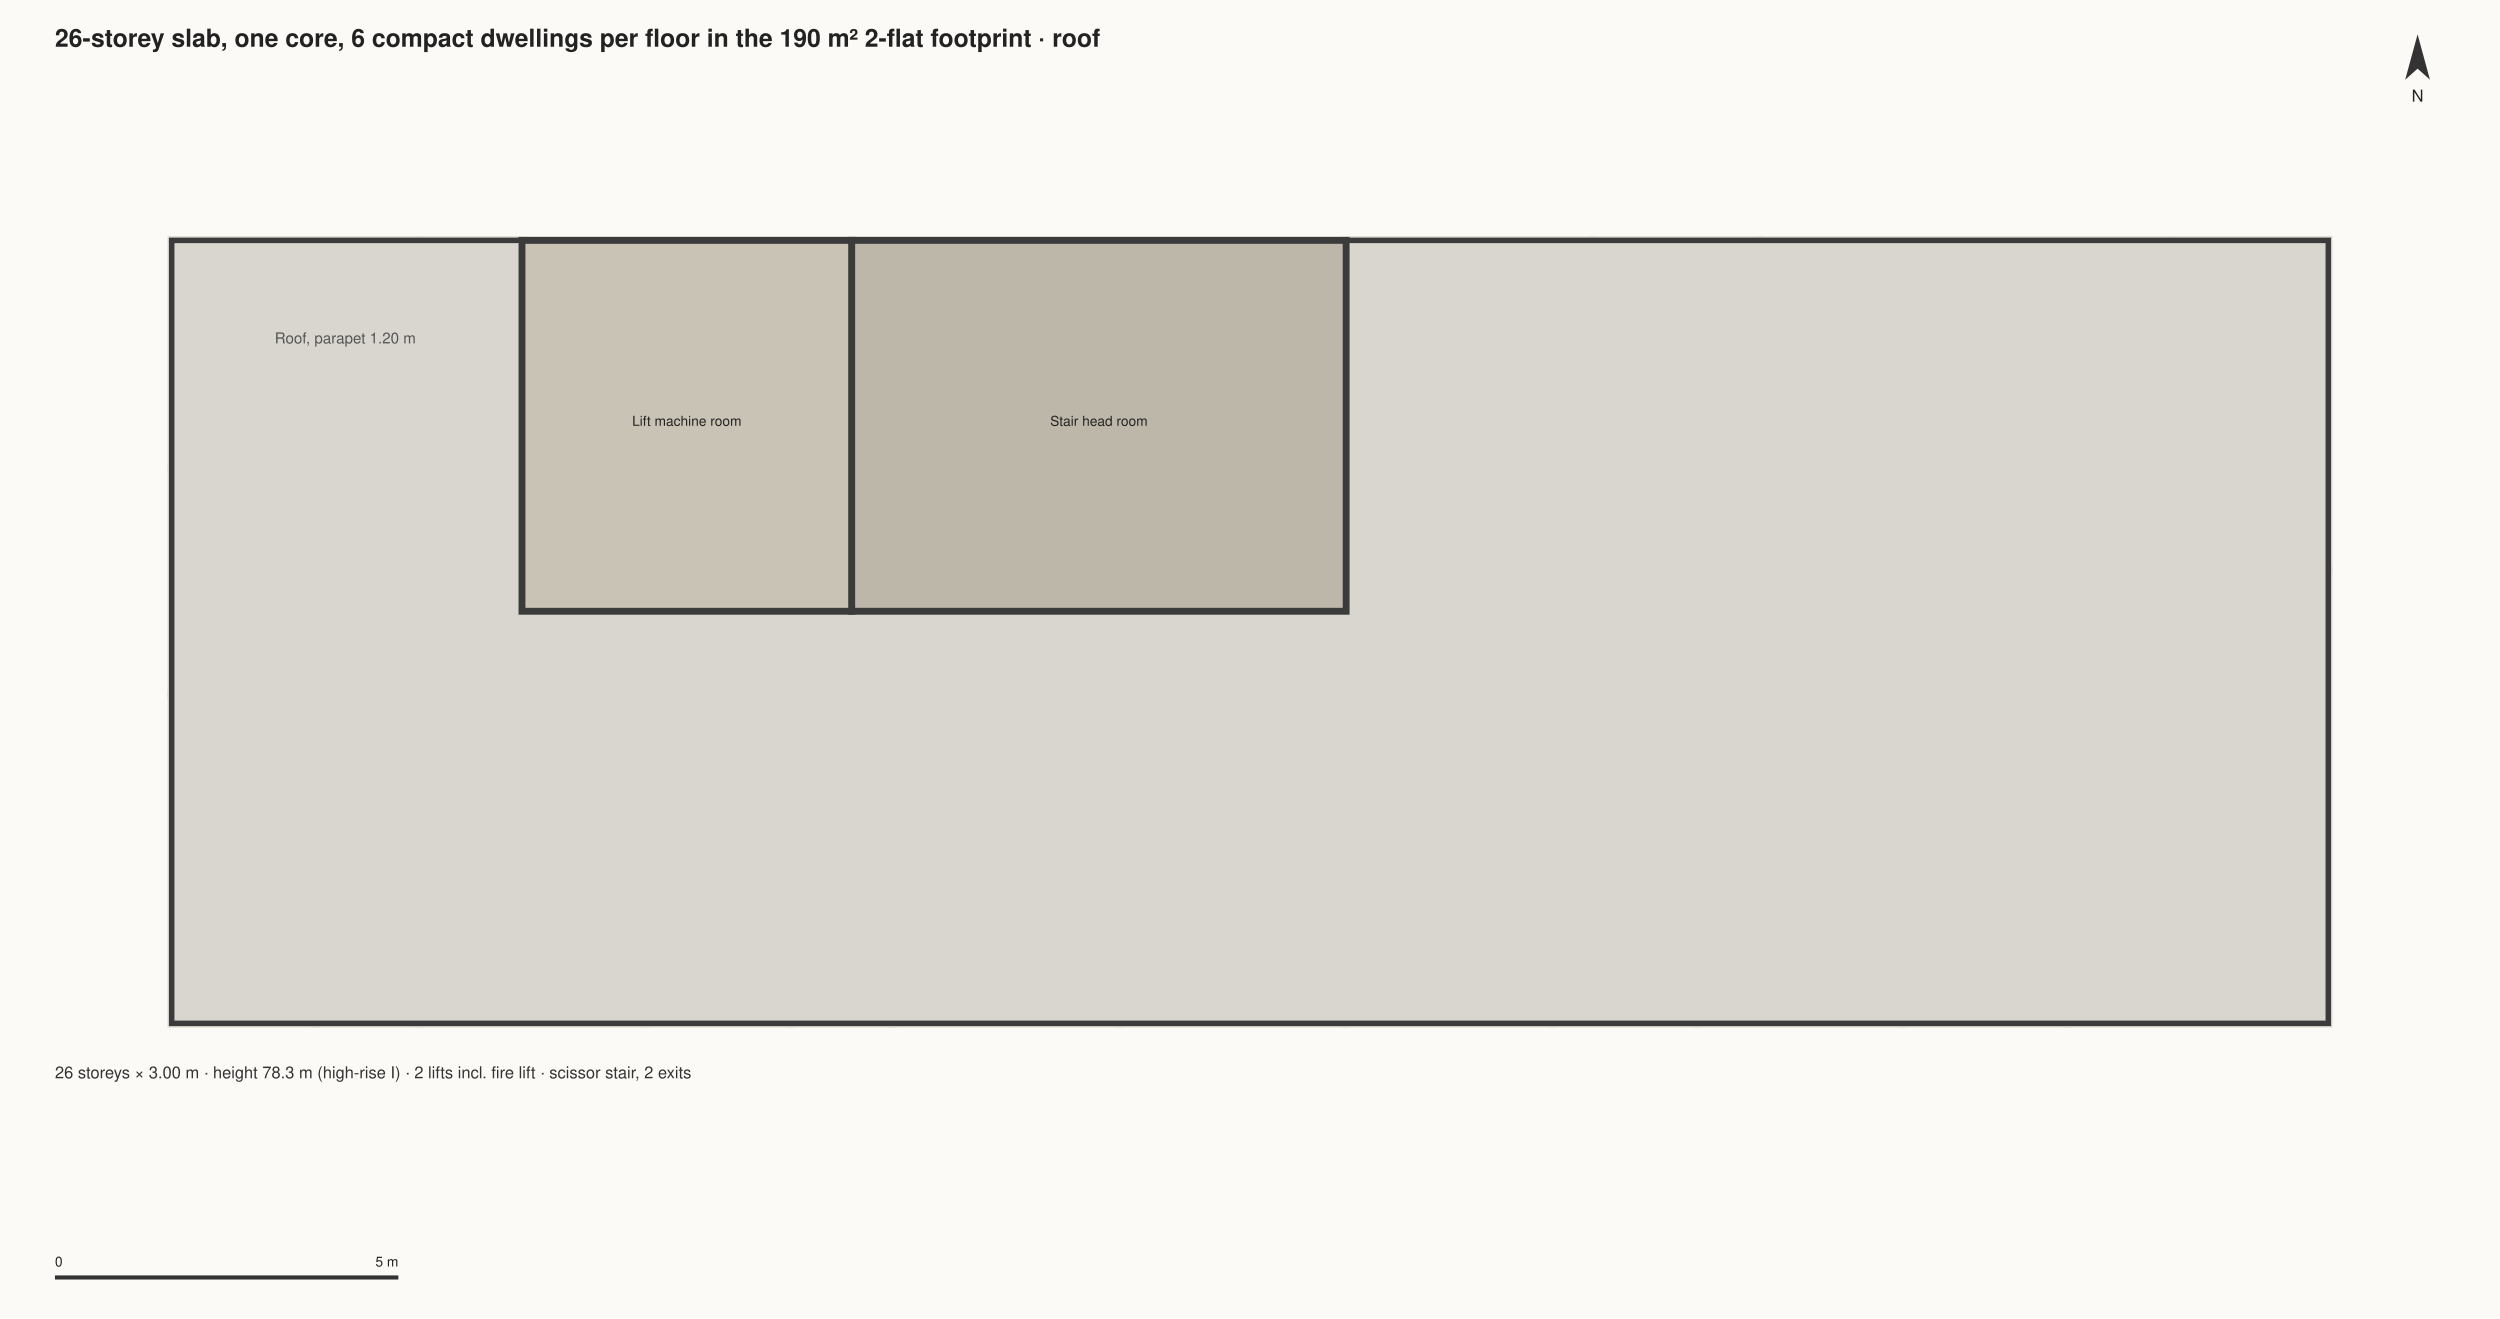
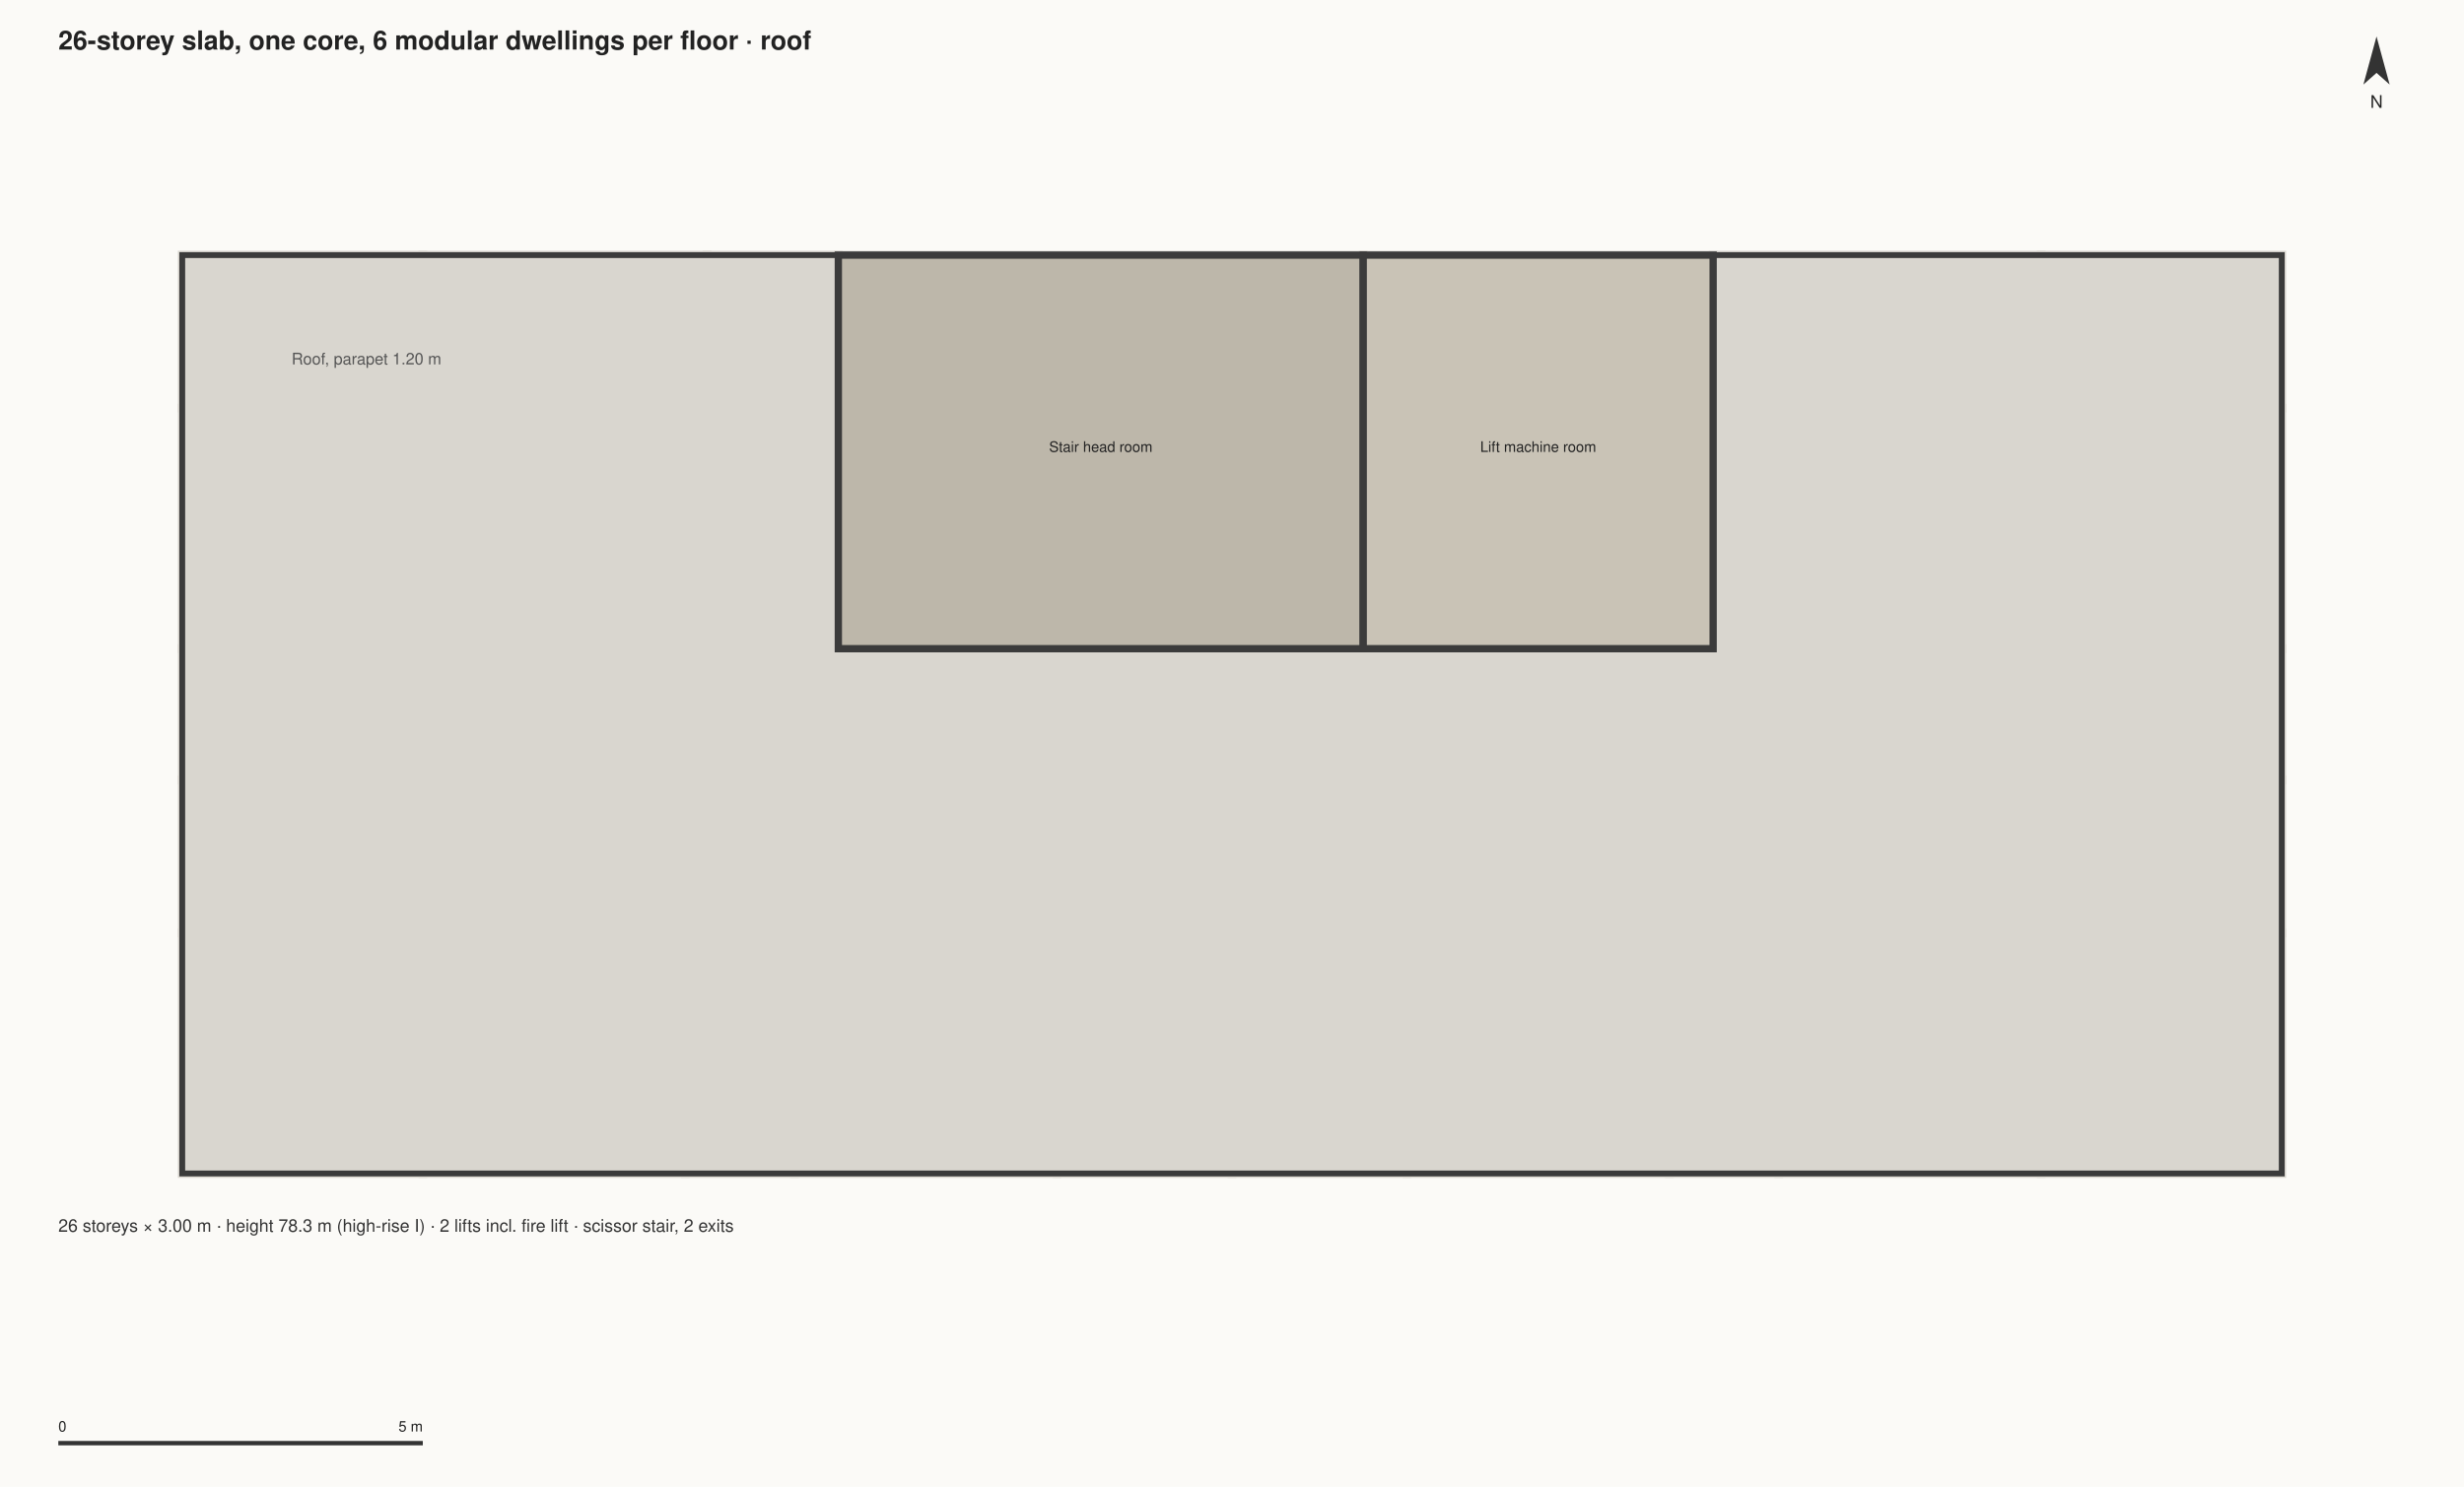
- <svg xmlns="http://www.w3.org/2000/svg" width="1820" height="960" viewBox="0 0 1820 960" font-family="Helvetica, Arial, sans-serif">
+ <svg xmlns="http://www.w3.org/2000/svg" width="1690" height="1020" viewBox="0 0 1690 1020" font-family="Helvetica, Arial, sans-serif">
  <rect width="100%" height="100%" fill="#fbfaf7" />
-   <rect x="620.0" y="175.0" width="360.0" height="135.0" fill="#d9d6cf" stroke="none" stroke-width="0" />
-   <rect x="620.0" y="310.0" width="360.0" height="135.0" fill="#d9d6cf" stroke="none" stroke-width="0" />
-   <rect x="380.0" y="175.0" width="240.0" height="135.0" fill="#d9d6cf" stroke="none" stroke-width="0" />
-   <rect x="500.0" y="310.0" width="120.0" height="135.0" fill="#d9d6cf" stroke="none" stroke-width="0" />
-   <rect x="380.0" y="310.0" width="120.0" height="135.0" fill="#d9d6cf" stroke="none" stroke-width="0" />
-   <rect x="380.0" y="445.0" width="600.0" height="90.0" fill="#d9d6cf" stroke="none" stroke-width="0" />
-   <rect x="980.0" y="175.0" width="180.0" height="285.0" fill="#d9d6cf" stroke="none" stroke-width="0" />
-   <rect x="1160.0" y="355.0" width="75.0" height="105.0" fill="#d9d6cf" stroke="none" stroke-width="0" />
-   <rect x="305.0" y="355.0" width="75.0" height="180.0" fill="#d9d6cf" stroke="none" stroke-width="0" />
-   <rect x="125.0" y="505.0" width="105.0" height="240.0" fill="#d9d6cf" stroke="none" stroke-width="0" />
-   <rect x="230.0" y="415.0" width="75.0" height="330.0" fill="#d9d6cf" stroke="none" stroke-width="0" />
-   <rect x="125.0" y="340.0" width="105.0" height="165.0" fill="#d9d6cf" stroke="none" stroke-width="0" />
-   <rect x="125.0" y="175.0" width="180.0" height="165.0" fill="#d9d6cf" stroke="none" stroke-width="0" />
-   <rect x="230.0" y="340.0" width="75.0" height="75.0" fill="#d9d6cf" stroke="none" stroke-width="0" />
-   <rect x="305.0" y="175.0" width="75.0" height="180.0" fill="#d9d6cf" stroke="none" stroke-width="0" />
-   <rect x="470.0" y="535.0" width="120.0" height="90.0" fill="#d9d6cf" stroke="none" stroke-width="0" />
-   <rect x="305.0" y="535.0" width="165.0" height="210.0" fill="#d9d6cf" stroke="none" stroke-width="0" />
-   <rect x="470.0" y="625.0" width="105.0" height="120.0" fill="#d9d6cf" stroke="none" stroke-width="0" />
-   <rect x="575.0" y="670.0" width="75.0" height="75.0" fill="#d9d6cf" stroke="none" stroke-width="0" />
-   <rect x="590.0" y="535.0" width="60.0" height="135.0" fill="#d9d6cf" stroke="none" stroke-width="0" />
-   <rect x="575.0" y="625.0" width="15.0" height="45.0" fill="#d9d6cf" stroke="none" stroke-width="0" />
-   <rect x="740.0" y="535.0" width="75.0" height="105.0" fill="#d9d6cf" stroke="none" stroke-width="0" />
-   <rect x="815.0" y="535.0" width="165.0" height="210.0" fill="#d9d6cf" stroke="none" stroke-width="0" />
-   <rect x="650.0" y="640.0" width="165.0" height="105.0" fill="#d9d6cf" stroke="none" stroke-width="0" />
-   <rect x="650.0" y="535.0" width="90.0" height="105.0" fill="#d9d6cf" stroke="none" stroke-width="0" />
-   <rect x="980.0" y="460.0" width="150.0" height="75.0" fill="#d9d6cf" stroke="none" stroke-width="0" />
-   <rect x="980.0" y="535.0" width="150.0" height="210.0" fill="#d9d6cf" stroke="none" stroke-width="0" />
-   <rect x="1130.0" y="580.0" width="105.0" height="165.0" fill="#d9d6cf" stroke="none" stroke-width="0" />
-   <rect x="1130.0" y="460.0" width="105.0" height="120.0" fill="#d9d6cf" stroke="none" stroke-width="0" />
-   <rect x="1160.0" y="265.0" width="120.0" height="90.0" fill="#d9d6cf" stroke="none" stroke-width="0" />
-   <rect x="1280.0" y="175.0" width="300.0" height="180.0" fill="#d9d6cf" stroke="none" stroke-width="0" />
-   <rect x="1505.0" y="355.0" width="75.0" height="60.0" fill="#d9d6cf" stroke="none" stroke-width="0" />
-   <rect x="1580.0" y="175.0" width="115.0" height="240.0" fill="#d9d6cf" stroke="none" stroke-width="0" />
-   <rect x="1505.0" y="415.0" width="190.0" height="330.0" fill="#d9d6cf" stroke="none" stroke-width="0" />
-   <rect x="1160.0" y="175.0" width="120.0" height="90.0" fill="#d9d6cf" stroke="none" stroke-width="0" />
-   <rect x="1235.0" y="355.0" width="135.0" height="90.0" fill="#d9d6cf" stroke="none" stroke-width="0" />
-   <rect x="1235.0" y="445.0" width="270.0" height="165.0" fill="#d9d6cf" stroke="none" stroke-width="0" />
-   <rect x="1235.0" y="610.0" width="150.0" height="135.0" fill="#d9d6cf" stroke="none" stroke-width="0" />
-   <rect x="1385.0" y="610.0" width="120.0" height="135.0" fill="#d9d6cf" stroke="none" stroke-width="0" />
-   <rect x="1370.0" y="355.0" width="135.0" height="90.0" fill="#d9d6cf" stroke="none" stroke-width="0" />
-   <rect x="620.0" y="175.0" width="360.0" height="135.0" fill="none" stroke="#d9d6cf" stroke-width="6" />
-   <rect x="620.0" y="310.0" width="360.0" height="135.0" fill="none" stroke="#d9d6cf" stroke-width="6" />
-   <rect x="380.0" y="175.0" width="240.0" height="135.0" fill="none" stroke="#d9d6cf" stroke-width="6" />
-   <rect x="500.0" y="310.0" width="120.0" height="135.0" fill="none" stroke="#d9d6cf" stroke-width="6" />
-   <rect x="380.0" y="310.0" width="120.0" height="135.0" fill="none" stroke="#d9d6cf" stroke-width="6" />
-   <rect x="380.0" y="445.0" width="600.0" height="90.0" fill="none" stroke="#d9d6cf" stroke-width="6" />
-   <rect x="980.0" y="175.0" width="180.0" height="285.0" fill="none" stroke="#d9d6cf" stroke-width="6" />
-   <rect x="1160.0" y="355.0" width="75.0" height="105.0" fill="none" stroke="#d9d6cf" stroke-width="6" />
-   <rect x="305.0" y="355.0" width="75.0" height="180.0" fill="none" stroke="#d9d6cf" stroke-width="6" />
-   <rect x="125.0" y="505.0" width="105.0" height="240.0" fill="none" stroke="#d9d6cf" stroke-width="6" />
-   <rect x="230.0" y="415.0" width="75.0" height="330.0" fill="none" stroke="#d9d6cf" stroke-width="6" />
-   <rect x="125.0" y="340.0" width="105.0" height="165.0" fill="none" stroke="#d9d6cf" stroke-width="6" />
-   <rect x="125.0" y="175.0" width="180.0" height="165.0" fill="none" stroke="#d9d6cf" stroke-width="6" />
-   <rect x="230.0" y="340.0" width="75.0" height="75.0" fill="none" stroke="#d9d6cf" stroke-width="6" />
-   <rect x="305.0" y="175.0" width="75.0" height="180.0" fill="none" stroke="#d9d6cf" stroke-width="6" />
-   <rect x="470.0" y="535.0" width="120.0" height="90.0" fill="none" stroke="#d9d6cf" stroke-width="6" />
-   <rect x="305.0" y="535.0" width="165.0" height="210.0" fill="none" stroke="#d9d6cf" stroke-width="6" />
-   <rect x="470.0" y="625.0" width="105.0" height="120.0" fill="none" stroke="#d9d6cf" stroke-width="6" />
-   <rect x="575.0" y="670.0" width="75.0" height="75.0" fill="none" stroke="#d9d6cf" stroke-width="6" />
-   <rect x="590.0" y="535.0" width="60.0" height="135.0" fill="none" stroke="#d9d6cf" stroke-width="6" />
-   <rect x="575.0" y="625.0" width="15.0" height="45.0" fill="none" stroke="#d9d6cf" stroke-width="6" />
-   <rect x="740.0" y="535.0" width="75.0" height="105.0" fill="none" stroke="#d9d6cf" stroke-width="6" />
-   <rect x="815.0" y="535.0" width="165.0" height="210.0" fill="none" stroke="#d9d6cf" stroke-width="6" />
-   <rect x="650.0" y="640.0" width="165.0" height="105.0" fill="none" stroke="#d9d6cf" stroke-width="6" />
-   <rect x="650.0" y="535.0" width="90.0" height="105.0" fill="none" stroke="#d9d6cf" stroke-width="6" />
-   <rect x="980.0" y="460.0" width="150.0" height="75.0" fill="none" stroke="#d9d6cf" stroke-width="6" />
-   <rect x="980.0" y="535.0" width="150.0" height="210.0" fill="none" stroke="#d9d6cf" stroke-width="6" />
-   <rect x="1130.0" y="580.0" width="105.0" height="165.0" fill="none" stroke="#d9d6cf" stroke-width="6" />
-   <rect x="1130.0" y="460.0" width="105.0" height="120.0" fill="none" stroke="#d9d6cf" stroke-width="6" />
-   <rect x="1160.0" y="265.0" width="120.0" height="90.0" fill="none" stroke="#d9d6cf" stroke-width="6" />
-   <rect x="1280.0" y="175.0" width="300.0" height="180.0" fill="none" stroke="#d9d6cf" stroke-width="6" />
-   <rect x="1505.0" y="355.0" width="75.0" height="60.0" fill="none" stroke="#d9d6cf" stroke-width="6" />
-   <rect x="1580.0" y="175.0" width="115.0" height="240.0" fill="none" stroke="#d9d6cf" stroke-width="6" />
-   <rect x="1505.0" y="415.0" width="190.0" height="330.0" fill="none" stroke="#d9d6cf" stroke-width="6" />
-   <rect x="1160.0" y="175.0" width="120.0" height="90.0" fill="none" stroke="#d9d6cf" stroke-width="6" />
-   <rect x="1235.0" y="355.0" width="135.0" height="90.0" fill="none" stroke="#d9d6cf" stroke-width="6" />
-   <rect x="1235.0" y="445.0" width="270.0" height="165.0" fill="none" stroke="#d9d6cf" stroke-width="6" />
-   <rect x="1235.0" y="610.0" width="150.0" height="135.0" fill="none" stroke="#d9d6cf" stroke-width="6" />
-   <rect x="1385.0" y="610.0" width="120.0" height="135.0" fill="none" stroke="#d9d6cf" stroke-width="6" />
-   <rect x="1370.0" y="355.0" width="135.0" height="90.0" fill="none" stroke="#d9d6cf" stroke-width="6" />
-   <rect x="125.0" y="175.0" width="1570.0" height="570.0" fill="none" stroke="#3b3b3b" stroke-width="4" />
-   <rect x="620.0" y="175.0" width="360.0" height="270.0" fill="#bdb7aa" stroke="#3b3b3b" stroke-width="5" />
-   <text x="800.0" y="310.0" font-size="10" text-anchor="middle" fill="#222" font-weight="normal">Stair head room</text>
-   <rect x="380.0" y="175.0" width="240.0" height="270.0" fill="#c9c3b6" stroke="#3b3b3b" stroke-width="5" />
-   <text x="500.0" y="310.0" font-size="10" text-anchor="middle" fill="#222" font-weight="normal">Lift machine room</text>
+   <rect x="575.0" y="175.0" width="360.0" height="135.0" fill="#d9d6cf" stroke="none" stroke-width="0" />
+   <rect x="575.0" y="310.0" width="360.0" height="135.0" fill="#d9d6cf" stroke="none" stroke-width="0" />
+   <rect x="935.0" y="175.0" width="240.0" height="135.0" fill="#d9d6cf" stroke="none" stroke-width="0" />
+   <rect x="935.0" y="310.0" width="120.0" height="135.0" fill="#d9d6cf" stroke="none" stroke-width="0" />
+   <rect x="1055.0" y="310.0" width="120.0" height="135.0" fill="#d9d6cf" stroke="none" stroke-width="0" />
+   <rect x="125.0" y="445.0" width="1440.0" height="90.0" fill="#d9d6cf" stroke="none" stroke-width="0" />
+   <rect x="485.0" y="310.0" width="90.0" height="135.0" fill="#d9d6cf" stroke="none" stroke-width="0" />
+   <rect x="485.0" y="175.0" width="90.0" height="135.0" fill="#d9d6cf" stroke="none" stroke-width="0" />
+   <rect x="290.0" y="175.0" width="195.0" height="270.0" fill="#d9d6cf" stroke="none" stroke-width="0" />
+   <rect x="125.0" y="175.0" width="165.0" height="105.0" fill="#d9d6cf" stroke="none" stroke-width="0" />
+   <rect x="125.0" y="280.0" width="165.0" height="165.0" fill="#d9d6cf" stroke="none" stroke-width="0" />
+   <rect x="470.0" y="535.0" width="75.0" height="135.0" fill="#d9d6cf" stroke="none" stroke-width="0" />
+   <rect x="470.0" y="670.0" width="75.0" height="135.0" fill="#d9d6cf" stroke="none" stroke-width="0" />
+   <rect x="290.0" y="535.0" width="180.0" height="270.0" fill="#d9d6cf" stroke="none" stroke-width="0" />
+   <rect x="125.0" y="535.0" width="165.0" height="105.0" fill="#d9d6cf" stroke="none" stroke-width="0" />
+   <rect x="125.0" y="640.0" width="165.0" height="165.0" fill="#d9d6cf" stroke="none" stroke-width="0" />
+   <rect x="725.0" y="535.0" width="120.0" height="75.0" fill="#d9d6cf" stroke="none" stroke-width="0" />
+   <rect x="725.0" y="700.0" width="120.0" height="105.0" fill="#d9d6cf" stroke="none" stroke-width="0" />
+   <rect x="725.0" y="610.0" width="120.0" height="90.0" fill="#d9d6cf" stroke="none" stroke-width="0" />
+   <rect x="545.0" y="535.0" width="180.0" height="270.0" fill="#d9d6cf" stroke="none" stroke-width="0" />
+   <rect x="845.0" y="535.0" width="120.0" height="75.0" fill="#d9d6cf" stroke="none" stroke-width="0" />
+   <rect x="845.0" y="700.0" width="120.0" height="105.0" fill="#d9d6cf" stroke="none" stroke-width="0" />
+   <rect x="845.0" y="610.0" width="120.0" height="90.0" fill="#d9d6cf" stroke="none" stroke-width="0" />
+   <rect x="965.0" y="535.0" width="180.0" height="270.0" fill="#d9d6cf" stroke="none" stroke-width="0" />
+   <rect x="1145.0" y="535.0" width="75.0" height="135.0" fill="#d9d6cf" stroke="none" stroke-width="0" />
+   <rect x="1145.0" y="670.0" width="75.0" height="135.0" fill="#d9d6cf" stroke="none" stroke-width="0" />
+   <rect x="1220.0" y="535.0" width="180.0" height="270.0" fill="#d9d6cf" stroke="none" stroke-width="0" />
+   <rect x="1400.0" y="535.0" width="165.0" height="105.0" fill="#d9d6cf" stroke="none" stroke-width="0" />
+   <rect x="1400.0" y="640.0" width="165.0" height="165.0" fill="#d9d6cf" stroke="none" stroke-width="0" />
+   <rect x="1175.0" y="355.0" width="105.0" height="90.0" fill="#d9d6cf" stroke="none" stroke-width="0" />
+   <rect x="1280.0" y="355.0" width="120.0" height="90.0" fill="#d9d6cf" stroke="none" stroke-width="0" />
+   <rect x="1175.0" y="175.0" width="225.0" height="180.0" fill="#d9d6cf" stroke="none" stroke-width="0" />
+   <rect x="1400.0" y="175.0" width="165.0" height="105.0" fill="#d9d6cf" stroke="none" stroke-width="0" />
+   <rect x="1400.0" y="280.0" width="165.0" height="165.0" fill="#d9d6cf" stroke="none" stroke-width="0" />
+   <rect x="575.0" y="175.0" width="360.0" height="135.0" fill="none" stroke="#d9d6cf" stroke-width="6" />
+   <rect x="575.0" y="310.0" width="360.0" height="135.0" fill="none" stroke="#d9d6cf" stroke-width="6" />
+   <rect x="935.0" y="175.0" width="240.0" height="135.0" fill="none" stroke="#d9d6cf" stroke-width="6" />
+   <rect x="935.0" y="310.0" width="120.0" height="135.0" fill="none" stroke="#d9d6cf" stroke-width="6" />
+   <rect x="1055.0" y="310.0" width="120.0" height="135.0" fill="none" stroke="#d9d6cf" stroke-width="6" />
+   <rect x="125.0" y="445.0" width="1440.0" height="90.0" fill="none" stroke="#d9d6cf" stroke-width="6" />
+   <rect x="485.0" y="310.0" width="90.0" height="135.0" fill="none" stroke="#d9d6cf" stroke-width="6" />
+   <rect x="485.0" y="175.0" width="90.0" height="135.0" fill="none" stroke="#d9d6cf" stroke-width="6" />
+   <rect x="290.0" y="175.0" width="195.0" height="270.0" fill="none" stroke="#d9d6cf" stroke-width="6" />
+   <rect x="125.0" y="175.0" width="165.0" height="105.0" fill="none" stroke="#d9d6cf" stroke-width="6" />
+   <rect x="125.0" y="280.0" width="165.0" height="165.0" fill="none" stroke="#d9d6cf" stroke-width="6" />
+   <rect x="470.0" y="535.0" width="75.0" height="135.0" fill="none" stroke="#d9d6cf" stroke-width="6" />
+   <rect x="470.0" y="670.0" width="75.0" height="135.0" fill="none" stroke="#d9d6cf" stroke-width="6" />
+   <rect x="290.0" y="535.0" width="180.0" height="270.0" fill="none" stroke="#d9d6cf" stroke-width="6" />
+   <rect x="125.0" y="535.0" width="165.0" height="105.0" fill="none" stroke="#d9d6cf" stroke-width="6" />
+   <rect x="125.0" y="640.0" width="165.0" height="165.0" fill="none" stroke="#d9d6cf" stroke-width="6" />
+   <rect x="725.0" y="535.0" width="120.0" height="75.0" fill="none" stroke="#d9d6cf" stroke-width="6" />
+   <rect x="725.0" y="700.0" width="120.0" height="105.0" fill="none" stroke="#d9d6cf" stroke-width="6" />
+   <rect x="725.0" y="610.0" width="120.0" height="90.0" fill="none" stroke="#d9d6cf" stroke-width="6" />
+   <rect x="545.0" y="535.0" width="180.0" height="270.0" fill="none" stroke="#d9d6cf" stroke-width="6" />
+   <rect x="845.0" y="535.0" width="120.0" height="75.0" fill="none" stroke="#d9d6cf" stroke-width="6" />
+   <rect x="845.0" y="700.0" width="120.0" height="105.0" fill="none" stroke="#d9d6cf" stroke-width="6" />
+   <rect x="845.0" y="610.0" width="120.0" height="90.0" fill="none" stroke="#d9d6cf" stroke-width="6" />
+   <rect x="965.0" y="535.0" width="180.0" height="270.0" fill="none" stroke="#d9d6cf" stroke-width="6" />
+   <rect x="1145.0" y="535.0" width="75.0" height="135.0" fill="none" stroke="#d9d6cf" stroke-width="6" />
+   <rect x="1145.0" y="670.0" width="75.0" height="135.0" fill="none" stroke="#d9d6cf" stroke-width="6" />
+   <rect x="1220.0" y="535.0" width="180.0" height="270.0" fill="none" stroke="#d9d6cf" stroke-width="6" />
+   <rect x="1400.0" y="535.0" width="165.0" height="105.0" fill="none" stroke="#d9d6cf" stroke-width="6" />
+   <rect x="1400.0" y="640.0" width="165.0" height="165.0" fill="none" stroke="#d9d6cf" stroke-width="6" />
+   <rect x="1175.0" y="355.0" width="105.0" height="90.0" fill="none" stroke="#d9d6cf" stroke-width="6" />
+   <rect x="1280.0" y="355.0" width="120.0" height="90.0" fill="none" stroke="#d9d6cf" stroke-width="6" />
+   <rect x="1175.0" y="175.0" width="225.0" height="180.0" fill="none" stroke="#d9d6cf" stroke-width="6" />
+   <rect x="1400.0" y="175.0" width="165.0" height="105.0" fill="none" stroke="#d9d6cf" stroke-width="6" />
+   <rect x="1400.0" y="280.0" width="165.0" height="165.0" fill="none" stroke="#d9d6cf" stroke-width="6" />
+   <rect x="125.0" y="175.0" width="1440.0" height="630.0" fill="none" stroke="#3b3b3b" stroke-width="4" />
+   <rect x="575.0" y="175.0" width="360.0" height="270.0" fill="#bdb7aa" stroke="#3b3b3b" stroke-width="5" />
+   <text x="755.0" y="310.0" font-size="10" text-anchor="middle" fill="#222" font-weight="normal">Stair head room</text>
+   <rect x="935.0" y="175.0" width="240.0" height="270.0" fill="#c9c3b6" stroke="#3b3b3b" stroke-width="5" />
+   <text x="1055.0" y="310.0" font-size="10" text-anchor="middle" fill="#222" font-weight="normal">Lift machine room</text>
  <text x="200.0" y="250.0" font-size="11" text-anchor="start" fill="#555" font-weight="normal">Roof, parapet 1.20 m</text>
-   <path d="M1760.0,25 L1751.0,58 L1760.0,50 L1769.0,58 Z" fill="#333" />
-   <text x="1760.0" y="74.0" font-size="12" text-anchor="middle" fill="#222" font-weight="normal">N</text>
-   <line x1="40.0" y1="930.0" x2="290.0" y2="930.0" stroke="#333" stroke-width="3" />
-   <text x="40.0" y="922.0" font-size="10" text-anchor="start" fill="#222" font-weight="normal">0</text>
-   <text x="290.0" y="922.0" font-size="10" text-anchor="end" fill="#222" font-weight="normal">5 m</text>
-   <text x="40.0" y="34.0" font-size="18" text-anchor="start" fill="#222" font-weight="bold">26-storey slab, one core, 6 compact dwellings per floor in the 190 m² 2-flat footprint · roof</text>
-   <text x="40.0" y="785.0" font-size="12" text-anchor="start" fill="#333" font-weight="normal">26 storeys × 3.00 m · height 78.3 m (high-rise I) · 2 lifts incl. fire lift · scissor stair, 2 exits</text>
+   <path d="M1630.0,25 L1621.0,58 L1630.0,50 L1639.0,58 Z" fill="#333" />
+   <text x="1630.0" y="74.0" font-size="12" text-anchor="middle" fill="#222" font-weight="normal">N</text>
+   <line x1="40.0" y1="990.0" x2="290.0" y2="990.0" stroke="#333" stroke-width="3" />
+   <text x="40.0" y="982.0" font-size="10" text-anchor="start" fill="#222" font-weight="normal">0</text>
+   <text x="290.0" y="982.0" font-size="10" text-anchor="end" fill="#222" font-weight="normal">5 m</text>
+   <text x="40.0" y="34.0" font-size="18" text-anchor="start" fill="#222" font-weight="bold">26-storey slab, one core, 6 modular dwellings per floor · roof</text>
+   <text x="40.0" y="845.0" font-size="12" text-anchor="start" fill="#333" font-weight="normal">26 storeys × 3.00 m · height 78.3 m (high-rise I) · 2 lifts incl. fire lift · scissor stair, 2 exits</text>
</svg>
